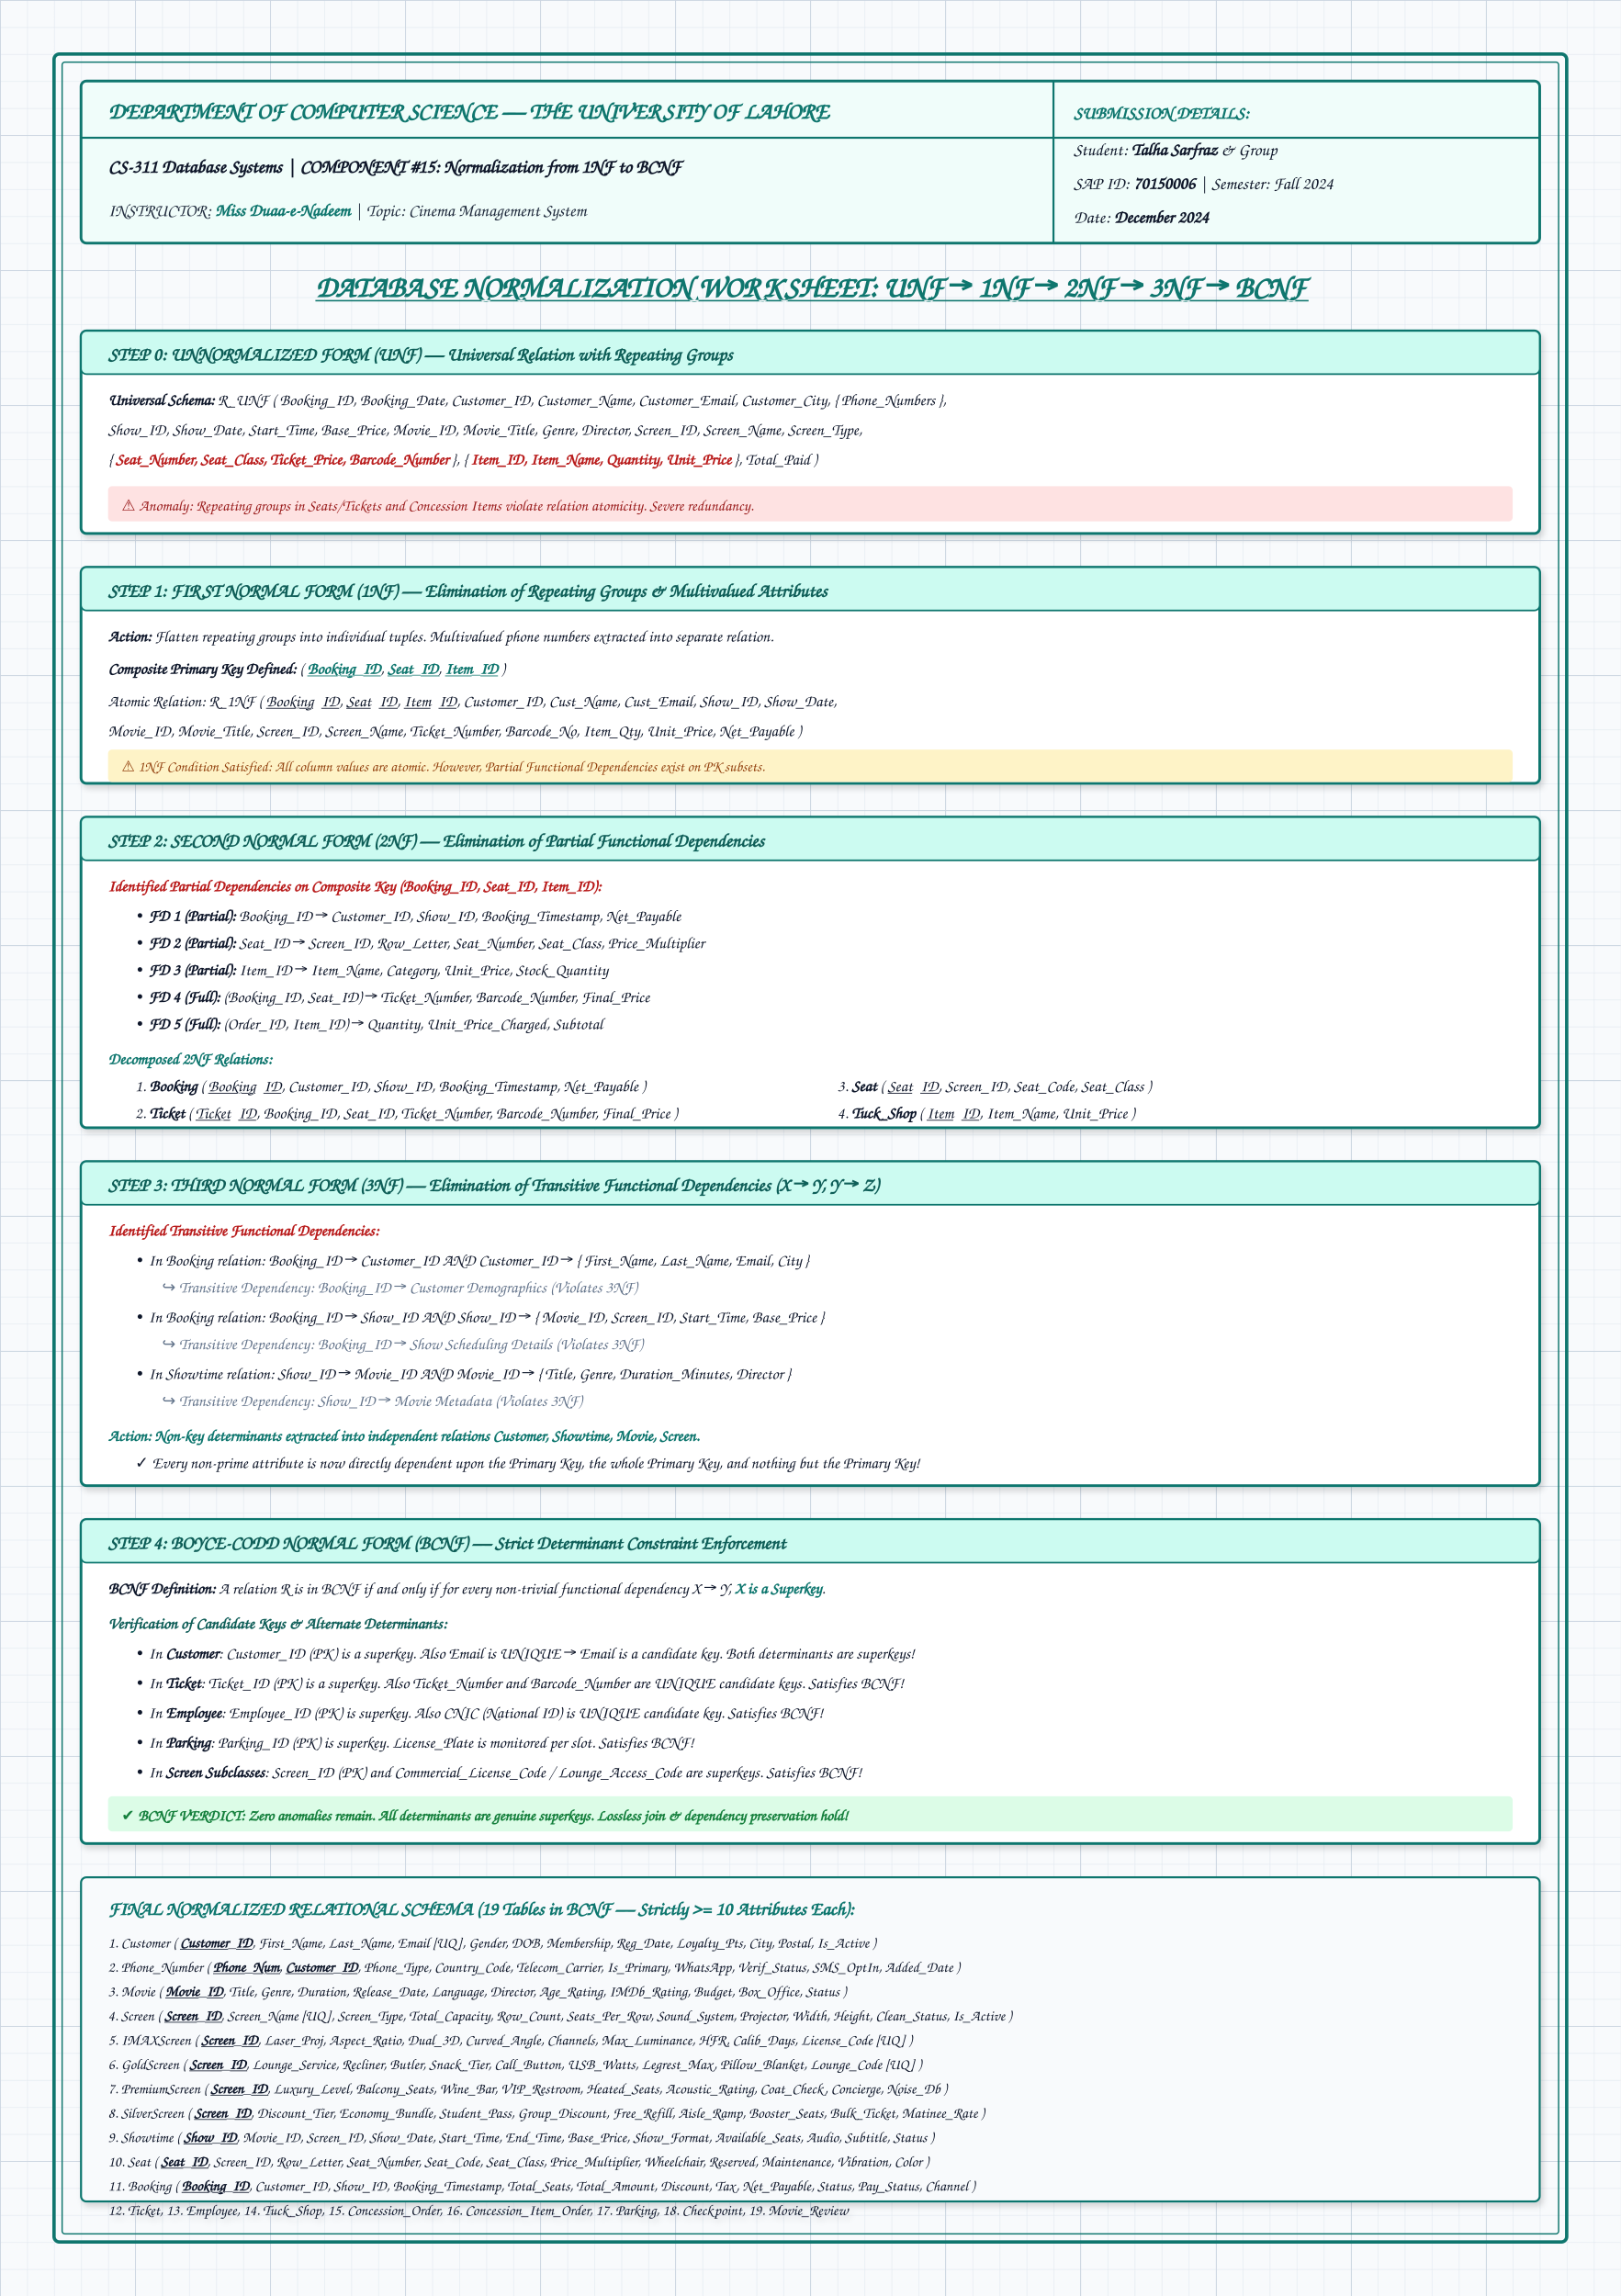
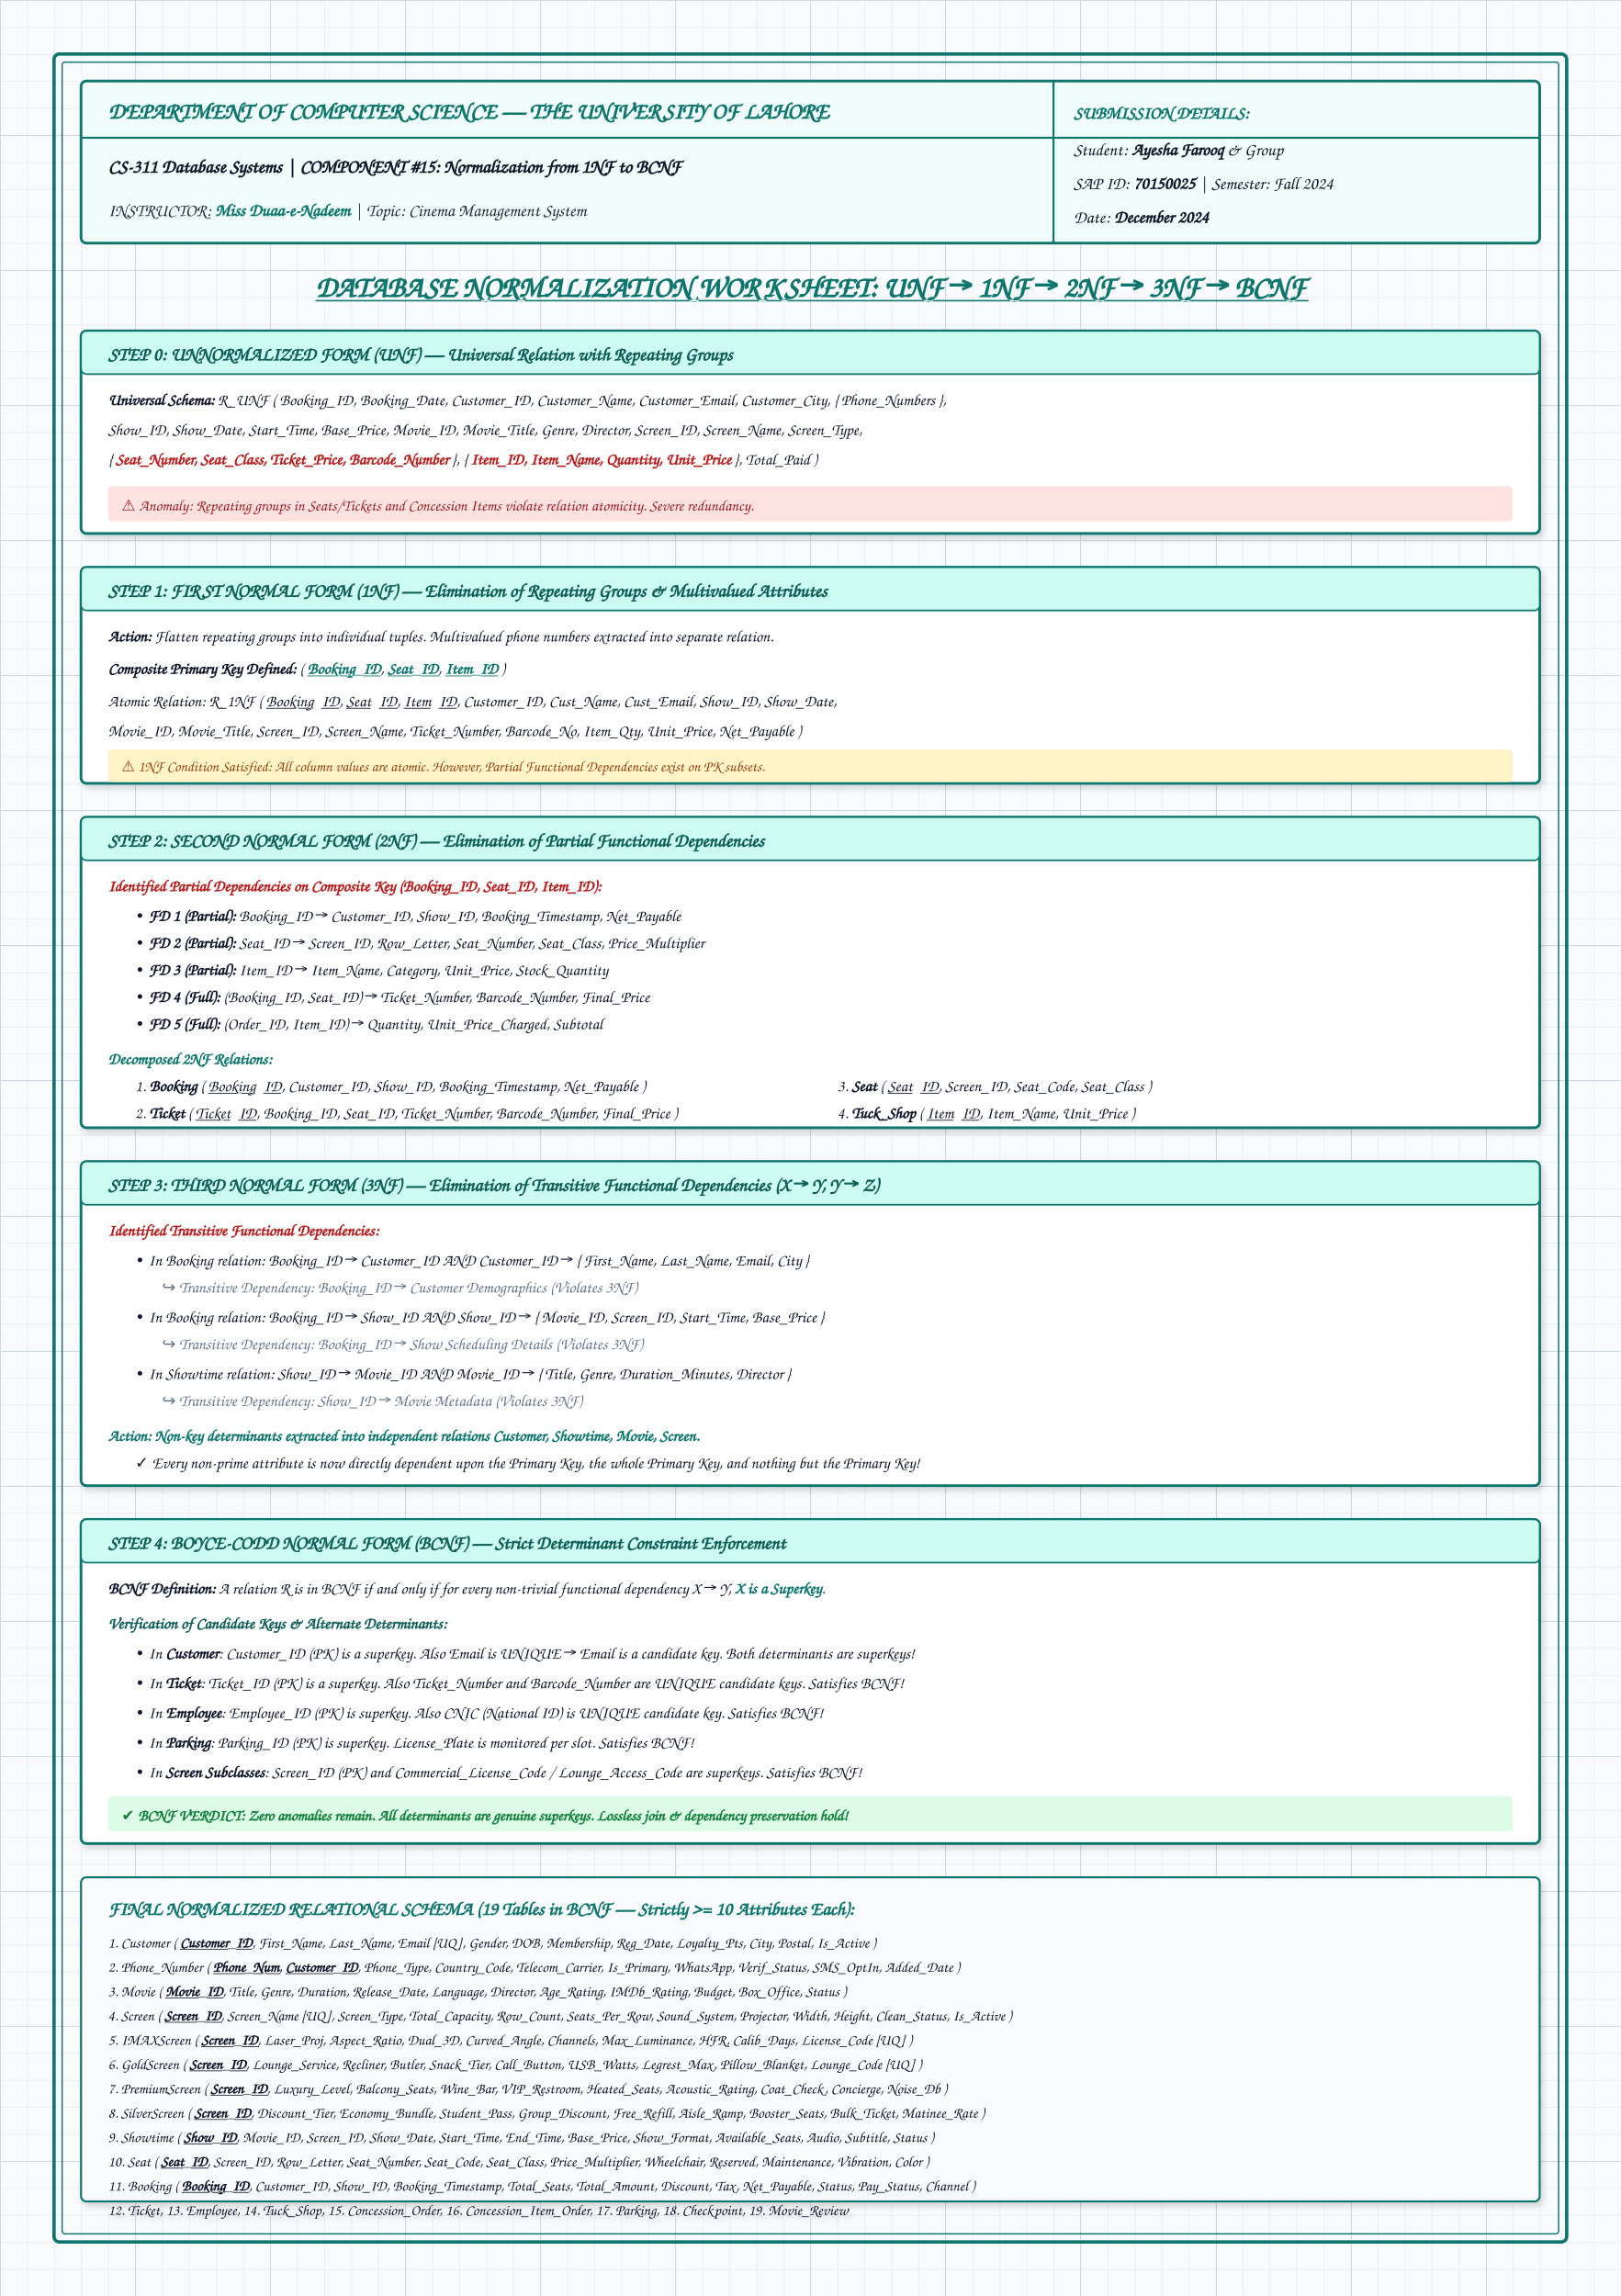
<svg xmlns="http://www.w3.org/2000/svg" viewBox="0 0 1200 1700" width="100%" height="100%" style="background-color: #F8FAFC; font-family: 'Segoe Print', 'Ink Free', 'Comic Sans MS', cursive, sans-serif;">
  <defs>
    <pattern id="bcnfGrid" width="20" height="20" patternUnits="userSpaceOnUse">
      <path d="M 20 0 L 0 0 0 20" fill="none" stroke="#E2E8F0" stroke-width="0.8" />
    </pattern>
    <pattern id="bcnfMajor" width="100" height="100" patternUnits="userSpaceOnUse">
      <path d="M 100 0 L 0 0 0 100" fill="none" stroke="#CBD5E1" stroke-width="1.2" />
    </pattern>
    <filter id="boxDrop" x="-5%" y="-5%" width="110%" height="110%">
      <feDropShadow dx="2" dy="3" stdDeviation="2" flood-color="#000000" flood-opacity="0.15" />
    </filter>
  </defs>
  <rect width="100%" height="100%" fill="#F8FAFC" />
  <rect width="100%" height="100%" fill="url(#bcnfGrid)" />
  <rect width="100%" height="100%" fill="url(#bcnfMajor)" />
  <rect x="40" y="40" width="1120" height="1620" fill="none" stroke="#0F766E" stroke-width="2.5" rx="4" />
  <rect x="46" y="46" width="1108" height="1608" fill="none" stroke="#0F766E" stroke-width="1" rx="2" />
  <g transform="translate(60, 60)">
    <rect width="1080" height="120" fill="#F0FDFA" stroke="#0F766E" stroke-width="2" rx="4" />
    <line x1="0" y1="42" x2="1080" y2="42" stroke="#0F766E" stroke-width="1.5" />
    <line x1="720" y1="0" x2="720" y2="120" stroke="#0F766E" stroke-width="1.5" />
    <text x="20" y="28" font-size="17" font-weight="bold" fill="#0F766E">DEPARTMENT OF COMPUTER SCIENCE — THE UNIVERSITY OF LAHORE</text>
    <text x="20" y="68" font-size="14" font-weight="bold" fill="#0F172A">CS-311 Database Systems | COMPONENT #15: Normalization from 1NF to BCNF</text>
    <text x="20" y="100" font-size="13" fill="#1E293B">INSTRUCTOR: <tspan font-weight="bold" fill="#0F766E">Miss Duaa-e-Nadeem</tspan> | Topic: Cinema Management System</text>
    <text x="735" y="28" font-size="13" font-weight="bold" fill="#0F766E">SUBMISSION DETAILS:</text>
-     <text x="735" y="55" font-size="13" fill="#0F172A">Student: <tspan font-weight="bold">Talha Sarfraz</tspan> &amp; Group</text>
-     <text x="735" y="80" font-size="13" fill="#0F172A">SAP ID: <tspan font-weight="bold">70150006</tspan> | Semester: Fall 2024</text>
+     <text x="735" y="55" font-size="13" fill="#0F172A">Student: <tspan font-weight="bold">Ayesha Farooq</tspan> &amp; Group</text>
+     <text x="735" y="80" font-size="13" fill="#0F172A">SAP ID: <tspan font-weight="bold">70150025</tspan> | Semester: Fall 2024</text>
    <text x="735" y="105" font-size="13" fill="#0F172A">Date: <tspan font-weight="bold">December 2024</tspan>
    </text>
  </g>
  <text x="600" y="220" font-size="22" font-weight="bold" fill="#0F766E" text-anchor="middle" text-decoration="underline">DATABASE NORMALIZATION WORKSHEET: UNF → 1NF → 2NF → 3NF → BCNF</text>
  <g transform="translate(60, 245)" filter="url(#boxDrop)">
    <rect width="1080" height="150" fill="#FFFFFF" stroke="#0F766E" stroke-width="2" rx="4" />
    <rect width="1080" height="32" fill="#CCFBF1" stroke="#0F766E" stroke-width="1.2" rx="4" />
    <text x="20" y="22" font-size="14" font-weight="bold" fill="#115E59">STEP 0: UNNORMALIZED FORM (UNF) — Universal Relation with Repeating Groups</text>
    <g transform="translate(20, 55)" font-size="12" fill="#0F172A">
      <text x="0" y="0">
        <tspan font-weight="bold">Universal Schema:</tspan> R_UNF ( Booking_ID, Booking_Date, Customer_ID, Customer_Name, Customer_Email, Customer_City, { Phone_Numbers },</text>
      <text x="0" y="22">Show_ID, Show_Date, Start_Time, Base_Price, Movie_ID, Movie_Title, Genre, Director, Screen_ID, Screen_Name, Screen_Type,</text>
      <text x="0" y="44">{ <tspan font-weight="bold" fill="#B91C1C">Seat_Number, Seat_Class, Ticket_Price, Barcode_Number</tspan> }, { <tspan font-weight="bold" fill="#B91C1C">Item_ID, Item_Name, Quantity, Unit_Price</tspan> }, Total_Paid )</text>
      <rect x="0" y="60" width="1040" height="26" fill="#FEE2E2" rx="3" />
      <text x="10" y="78" font-size="11.5" fill="#991B1B">⚠ Anomaly: Repeating groups in Seats/Tickets and Concession Items violate relation atomicity. Severe redundancy.</text>
    </g>
  </g>
  <g transform="translate(60, 420)" filter="url(#boxDrop)">
    <rect width="1080" height="160" fill="#FFFFFF" stroke="#0F766E" stroke-width="2" rx="4" />
    <rect width="1080" height="32" fill="#CCFBF1" stroke="#0F766E" stroke-width="1.2" rx="4" />
    <text x="20" y="22" font-size="14" font-weight="bold" fill="#115E59">STEP 1: FIRST NORMAL FORM (1NF) — Elimination of Repeating Groups &amp; Multivalued Attributes</text>
    <g transform="translate(20, 55)" font-size="12" fill="#0F172A">
      <text x="0" y="0">
        <tspan font-weight="bold">Action:</tspan> Flatten repeating groups into individual tuples. Multivalued phone numbers extracted into separate relation.</text>
      <text x="0" y="24">
        <tspan font-weight="bold">Composite Primary Key Defined:</tspan> ( <tspan text-decoration="underline" font-weight="bold" fill="#0F766E">Booking_ID</tspan>, <tspan text-decoration="underline" font-weight="bold" fill="#0F766E">Seat_ID</tspan>, <tspan text-decoration="underline" font-weight="bold" fill="#0F766E">Item_ID</tspan> )</text>
      <text x="0" y="48">Atomic Relation: R_1NF ( <tspan text-decoration="underline">Booking_ID</tspan>, <tspan text-decoration="underline">Seat_ID</tspan>, <tspan text-decoration="underline">Item_ID</tspan>, Customer_ID, Cust_Name, Cust_Email, Show_ID, Show_Date,</text>
      <text x="0" y="70">Movie_ID, Movie_Title, Screen_ID, Screen_Name, Ticket_Number, Barcode_No, Item_Qty, Unit_Price, Net_Payable )</text>
      <rect x="0" y="80" width="1040" height="24" fill="#FEF3C7" rx="3" />
      <text x="10" y="96" font-size="11" fill="#92400E">⚠ 1NF Condition Satisfied: All column values are atomic. However, Partial Functional Dependencies exist on PK subsets.</text>
    </g>
  </g>
  <g transform="translate(60, 605)" filter="url(#boxDrop)">
    <rect width="1080" height="230" fill="#FFFFFF" stroke="#0F766E" stroke-width="2" rx="4" />
    <rect width="1080" height="32" fill="#CCFBF1" stroke="#0F766E" stroke-width="1.2" rx="4" />
    <text x="20" y="22" font-size="14" font-weight="bold" fill="#115E59">STEP 2: SECOND NORMAL FORM (2NF) — Elimination of Partial Functional Dependencies</text>
    <g transform="translate(20, 55)" font-size="12" fill="#0F172A">
      <text x="0" y="0" font-weight="bold" fill="#B91C1C">Identified Partial Dependencies on Composite Key (Booking_ID, Seat_ID, Item_ID):</text>
      <text x="20" y="22">• <tspan font-weight="bold">FD 1 (Partial):</tspan> Booking_ID → Customer_ID, Show_ID, Booking_Timestamp, Net_Payable</text>
      <text x="20" y="42">• <tspan font-weight="bold">FD 2 (Partial):</tspan> Seat_ID → Screen_ID, Row_Letter, Seat_Number, Seat_Class, Price_Multiplier</text>
      <text x="20" y="62">• <tspan font-weight="bold">FD 3 (Partial):</tspan> Item_ID → Item_Name, Category, Unit_Price, Stock_Quantity</text>
      <text x="20" y="82">• <tspan font-weight="bold">FD 4 (Full):</tspan> (Booking_ID, Seat_ID) → Ticket_Number, Barcode_Number, Final_Price</text>
      <text x="20" y="102">• <tspan font-weight="bold">FD 5 (Full):</tspan> (Order_ID, Item_ID) → Quantity, Unit_Price_Charged, Subtotal</text>
      <text x="0" y="128" font-weight="bold" fill="#0F766E">Decomposed 2NF Relations:</text>
      <text x="20" y="148">1. <tspan font-weight="bold">Booking</tspan> ( <tspan text-decoration="underline">Booking_ID</tspan>, Customer_ID, Show_ID, Booking_Timestamp, Net_Payable )</text>
      <text x="20" y="168">2. <tspan font-weight="bold">Ticket</tspan> ( <tspan text-decoration="underline">Ticket_ID</tspan>, Booking_ID, Seat_ID, Ticket_Number, Barcode_Number, Final_Price )</text>
      <text x="540" y="148">3. <tspan font-weight="bold">Seat</tspan> ( <tspan text-decoration="underline">Seat_ID</tspan>, Screen_ID, Seat_Code, Seat_Class )</text>
      <text x="540" y="168">4. <tspan font-weight="bold">Tuck_Shop</tspan> ( <tspan text-decoration="underline">Item_ID</tspan>, Item_Name, Unit_Price )</text>
    </g>
  </g>
  <g transform="translate(60, 860)" filter="url(#boxDrop)">
    <rect width="1080" height="240" fill="#FFFFFF" stroke="#0F766E" stroke-width="2" rx="4" />
    <rect width="1080" height="32" fill="#CCFBF1" stroke="#0F766E" stroke-width="1.2" rx="4" />
    <text x="20" y="22" font-size="14" font-weight="bold" fill="#115E59">STEP 3: THIRD NORMAL FORM (3NF) — Elimination of Transitive Functional Dependencies (X → Y, Y → Z)</text>
    <g transform="translate(20, 55)" font-size="12" fill="#0F172A">
      <text x="0" y="0" font-weight="bold" fill="#B91C1C">Identified Transitive Functional Dependencies:</text>
      <text x="20" y="22">• In Booking relation: Booking_ID → Customer_ID AND Customer_ID → { First_Name, Last_Name, Email, City }</text>
      <text x="40" y="42" font-style="italic" fill="#64748B">↪ Transitive Dependency: Booking_ID → Customer Demographics (Violates 3NF)</text>
      <text x="20" y="64">• In Booking relation: Booking_ID → Show_ID AND Show_ID → { Movie_ID, Screen_ID, Start_Time, Base_Price }</text>
      <text x="40" y="84" font-style="italic" fill="#64748B">↪ Transitive Dependency: Booking_ID → Show Scheduling Details (Violates 3NF)</text>
      <text x="20" y="106">• In Showtime relation: Show_ID → Movie_ID AND Movie_ID → { Title, Genre, Duration_Minutes, Director }</text>
      <text x="40" y="126" font-style="italic" fill="#64748B">↪ Transitive Dependency: Show_ID → Movie Metadata (Violates 3NF)</text>
      <text x="0" y="152" font-weight="bold" fill="#0F766E">Action: Non-key determinants extracted into independent relations Customer, Showtime, Movie, Screen.</text>
      <text x="20" y="172">✓ Every non-prime attribute is now directly dependent upon the Primary Key, the whole Primary Key, and nothing but the Primary Key!</text>
    </g>
  </g>
  <g transform="translate(60, 1125)" filter="url(#boxDrop)">
    <rect width="1080" height="240" fill="#FFFFFF" stroke="#0F766E" stroke-width="2" rx="4" />
    <rect width="1080" height="32" fill="#CCFBF1" stroke="#0F766E" stroke-width="1.2" rx="4" />
    <text x="20" y="22" font-size="14" font-weight="bold" fill="#115E59">STEP 4: BOYCE-CODD NORMAL FORM (BCNF) — Strict Determinant Constraint Enforcement</text>
    <g transform="translate(20, 55)" font-size="12" fill="#0F172A">
      <text x="0" y="0">
        <tspan font-weight="bold">BCNF Definition:</tspan> A relation R is in BCNF if and only if for every non-trivial functional dependency X → Y, <tspan font-weight="bold" fill="#0F766E">X is a Superkey</tspan>.</text>
      <text x="0" y="26" font-weight="bold" fill="#115E59">Verification of Candidate Keys &amp; Alternate Determinants:</text>
      <text x="20" y="48">• In <tspan font-weight="bold">Customer</tspan>: Customer_ID (PK) is a superkey. Also Email is UNIQUE → Email is a candidate key. Both determinants are superkeys!</text>
      <text x="20" y="70">• In <tspan font-weight="bold">Ticket</tspan>: Ticket_ID (PK) is a superkey. Also Ticket_Number and Barcode_Number are UNIQUE candidate keys. Satisfies BCNF!</text>
      <text x="20" y="92">• In <tspan font-weight="bold">Employee</tspan>: Employee_ID (PK) is superkey. Also CNIC (National ID) is UNIQUE candidate key. Satisfies BCNF!</text>
      <text x="20" y="114">• In <tspan font-weight="bold">Parking</tspan>: Parking_ID (PK) is superkey. License_Plate is monitored per slot. Satisfies BCNF!</text>
      <text x="20" y="136">• In <tspan font-weight="bold">Screen Subclasses</tspan>: Screen_ID (PK) and Commercial_License_Code / Lounge_Access_Code are superkeys. Satisfies BCNF!</text>
      <rect x="0" y="150" width="1040" height="26" fill="#DCFCE7" rx="3" />
      <text x="10" y="168" font-size="11.5" font-weight="bold" fill="#15803D">✔ BCNF VERDICT: Zero anomalies remain. All determinants are genuine superkeys. Lossless join &amp; dependency preservation hold!</text>
    </g>
  </g>
  <g transform="translate(60, 1390)" filter="url(#boxDrop)">
    <rect width="1080" height="240" fill="#F8FAFC" stroke="#0F766E" stroke-width="1.5" rx="4" />
    <text x="20" y="28" font-size="14" font-weight="bold" fill="#0F766E">FINAL NORMALIZED RELATIONAL SCHEMA (19 Tables in BCNF — Strictly &gt;= 10 Attributes Each):</text>
    <g transform="translate(20, 52)" font-size="11" fill="#0F172A">
      <text x="0" y="0">1. Customer ( <tspan text-decoration="underline" font-weight="bold">Customer_ID</tspan>, First_Name, Last_Name, Email [UQ], Gender, DOB, Membership, Reg_Date, Loyalty_Pts, City, Postal, Is_Active )</text>
      <text x="0" y="18">2. Phone_Number ( <tspan text-decoration="underline" font-weight="bold">Phone_Num</tspan>, <tspan text-decoration="underline" font-weight="bold">Customer_ID</tspan>, Phone_Type, Country_Code, Telecom_Carrier, Is_Primary, WhatsApp, Verif_Status, SMS_OptIn, Added_Date )</text>
      <text x="0" y="36">3. Movie ( <tspan text-decoration="underline" font-weight="bold">Movie_ID</tspan>, Title, Genre, Duration, Release_Date, Language, Director, Age_Rating, IMDb_Rating, Budget, Box_Office, Status )</text>
      <text x="0" y="54">4. Screen ( <tspan text-decoration="underline" font-weight="bold">Screen_ID</tspan>, Screen_Name [UQ], Screen_Type, Total_Capacity, Row_Count, Seats_Per_Row, Sound_System, Projector, Width, Height, Clean_Status, Is_Active )</text>
      <text x="0" y="72">5. IMAXScreen ( <tspan text-decoration="underline" font-weight="bold">Screen_ID</tspan>, Laser_Proj, Aspect_Ratio, Dual_3D, Curved_Angle, Channels, Max_Luminance, HFR, Calib_Days, License_Code [UQ] )</text>
      <text x="0" y="90">6. GoldScreen ( <tspan text-decoration="underline" font-weight="bold">Screen_ID</tspan>, Lounge_Service, Recliner, Butler, Snack_Tier, Call_Button, USB_Watts, Legrest_Max, Pillow_Blanket, Lounge_Code [UQ] )</text>
      <text x="0" y="108">7. PremiumScreen ( <tspan text-decoration="underline" font-weight="bold">Screen_ID</tspan>, Luxury_Level, Balcony_Seats, Wine_Bar, VIP_Restroom, Heated_Seats, Acoustic_Rating, Coat_Check, Concierge, Noise_Db )</text>
      <text x="0" y="126">8. SilverScreen ( <tspan text-decoration="underline" font-weight="bold">Screen_ID</tspan>, Discount_Tier, Economy_Bundle, Student_Pass, Group_Discount, Free_Refill, Aisle_Ramp, Booster_Seats, Bulk_Ticket, Matinee_Rate )</text>
      <text x="0" y="144">9. Showtime ( <tspan text-decoration="underline" font-weight="bold">Show_ID</tspan>, Movie_ID, Screen_ID, Show_Date, Start_Time, End_Time, Base_Price, Show_Format, Available_Seats, Audio, Subtitle, Status )</text>
      <text x="0" y="162">10. Seat ( <tspan text-decoration="underline" font-weight="bold">Seat_ID</tspan>, Screen_ID, Row_Letter, Seat_Number, Seat_Code, Seat_Class, Price_Multiplier, Wheelchair, Reserved, Maintenance, Vibration, Color )</text>
      <text x="0" y="180">11. Booking ( <tspan text-decoration="underline" font-weight="bold">Booking_ID</tspan>, Customer_ID, Show_ID, Booking_Timestamp, Total_Seats, Total_Amount, Discount, Tax, Net_Payable, Status, Pay_Status, Channel )</text>
      <text x="0" y="198">12. Ticket, 13. Employee, 14. Tuck_Shop, 15. Concession_Order, 16. Concession_Item_Order, 17. Parking, 18. Checkpoint, 19. Movie_Review</text>
    </g>
  </g>
</svg>
